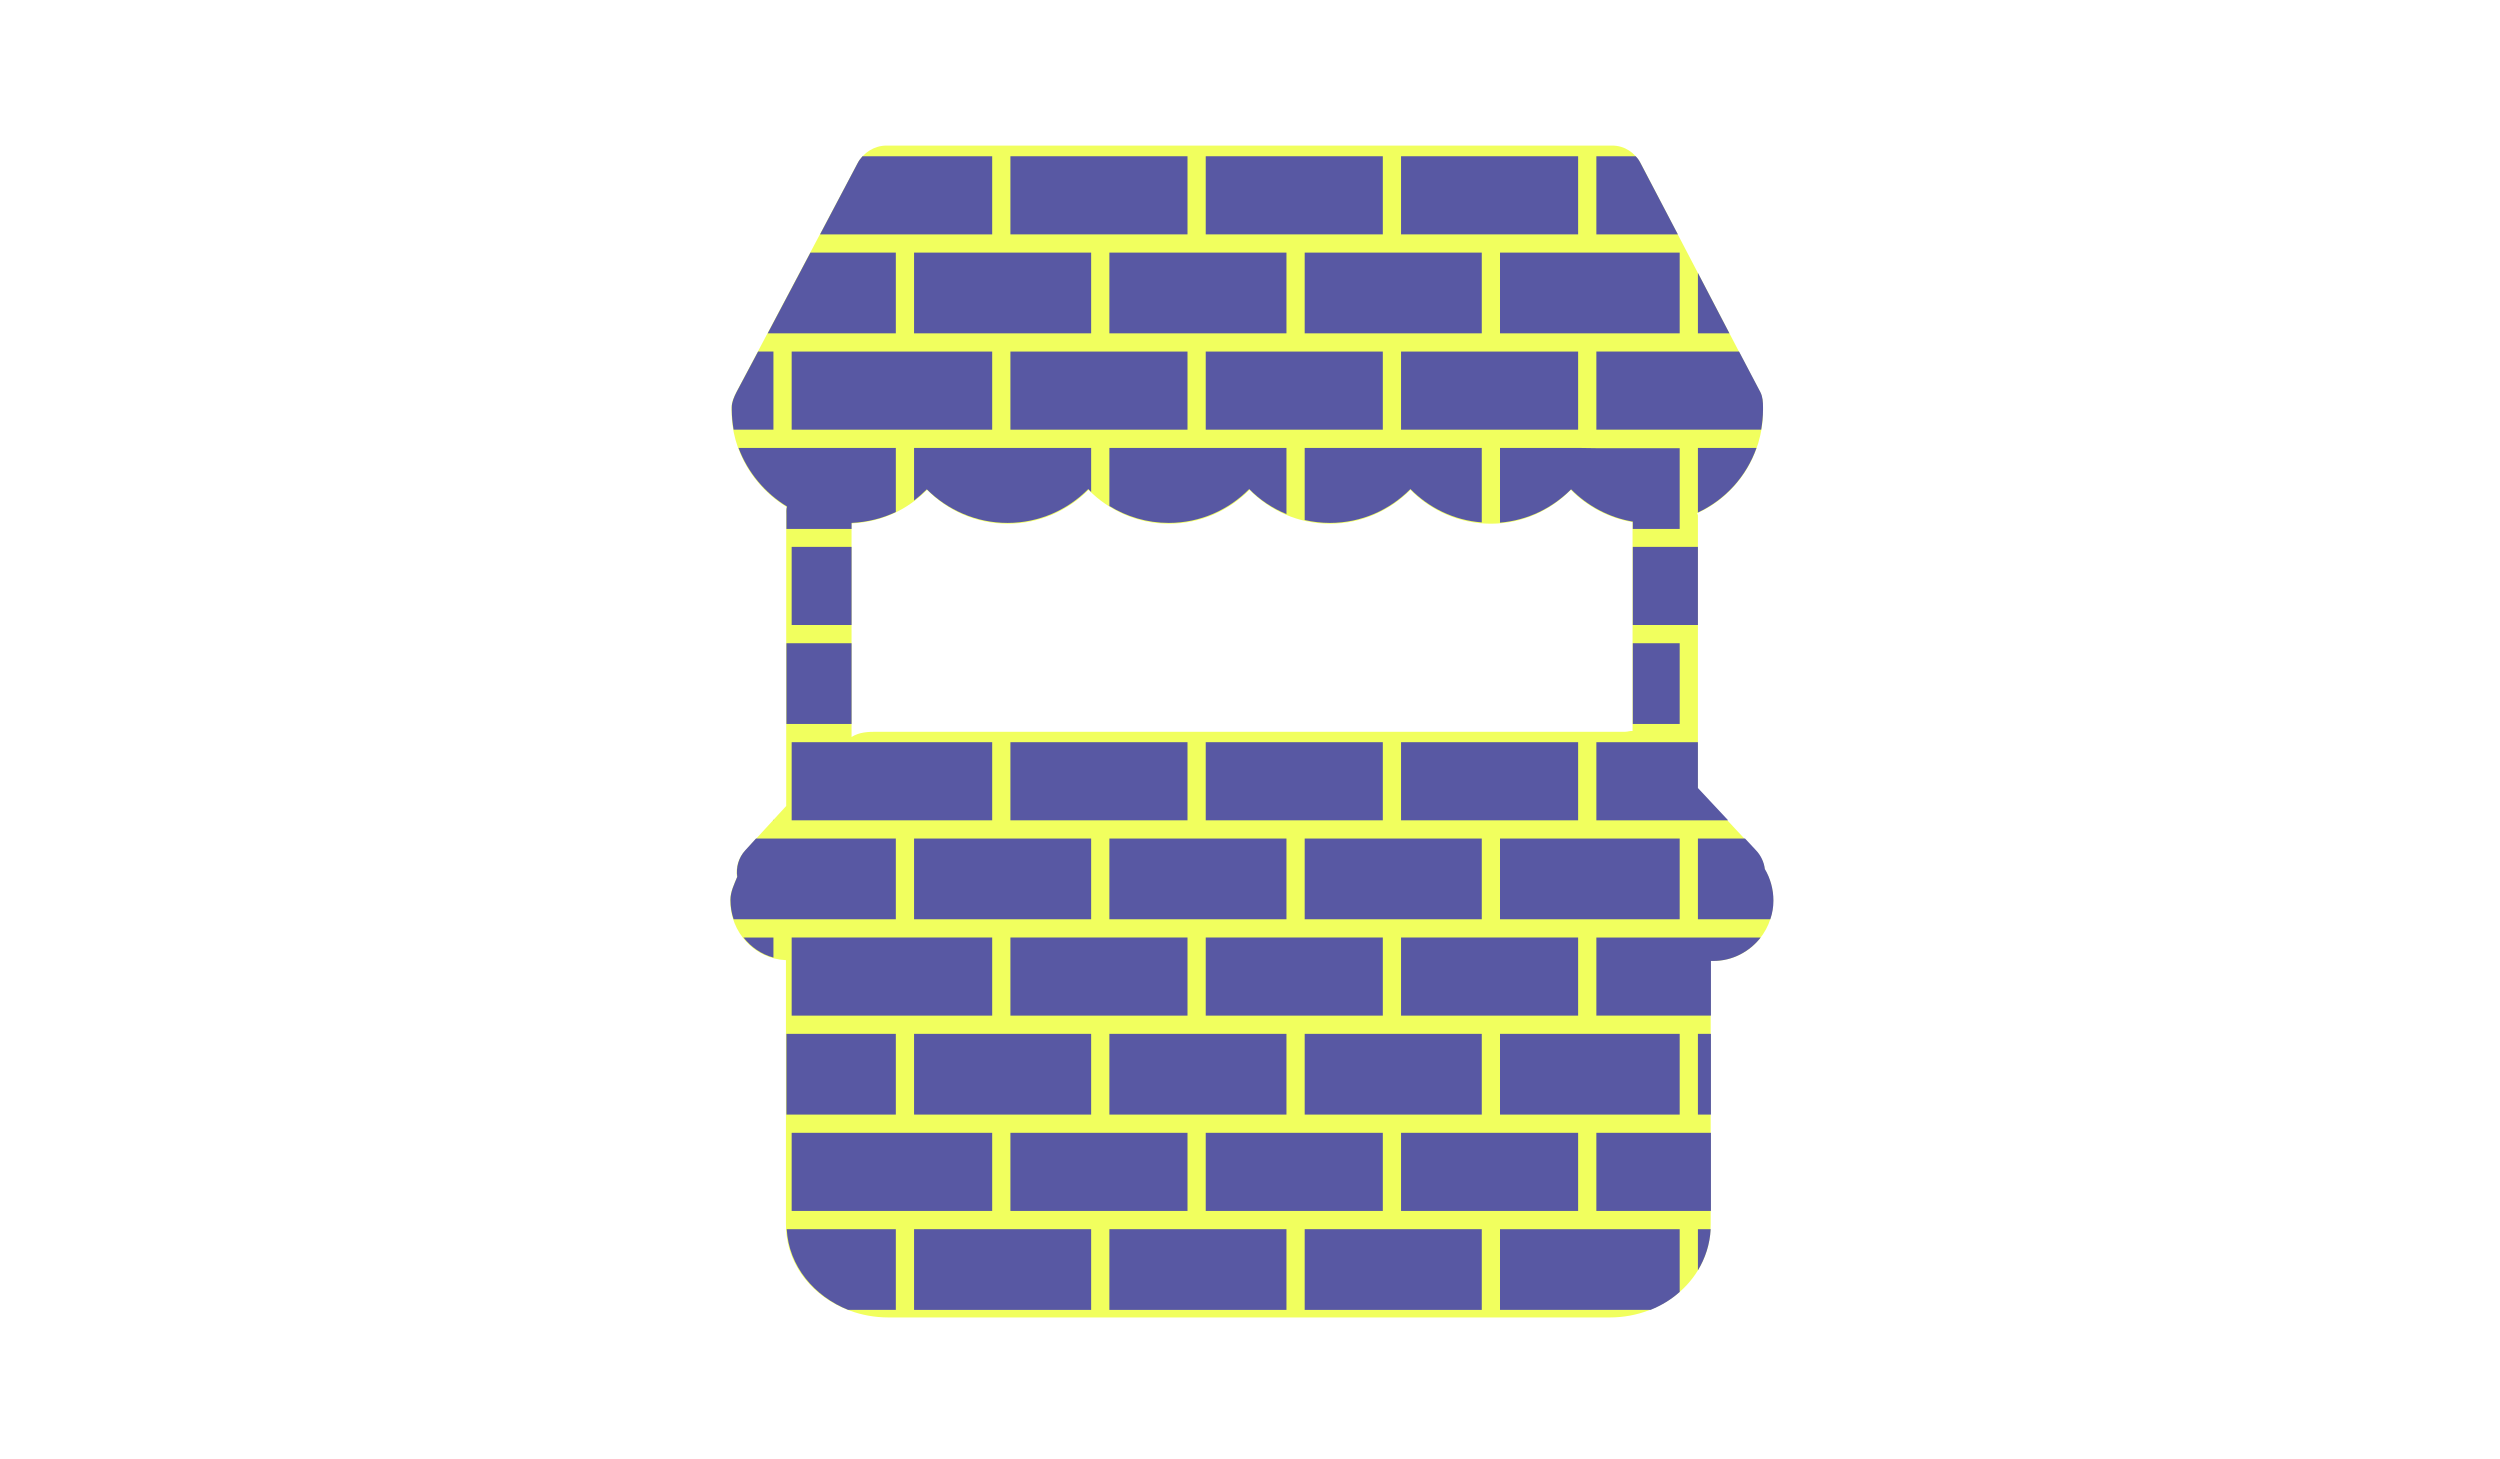
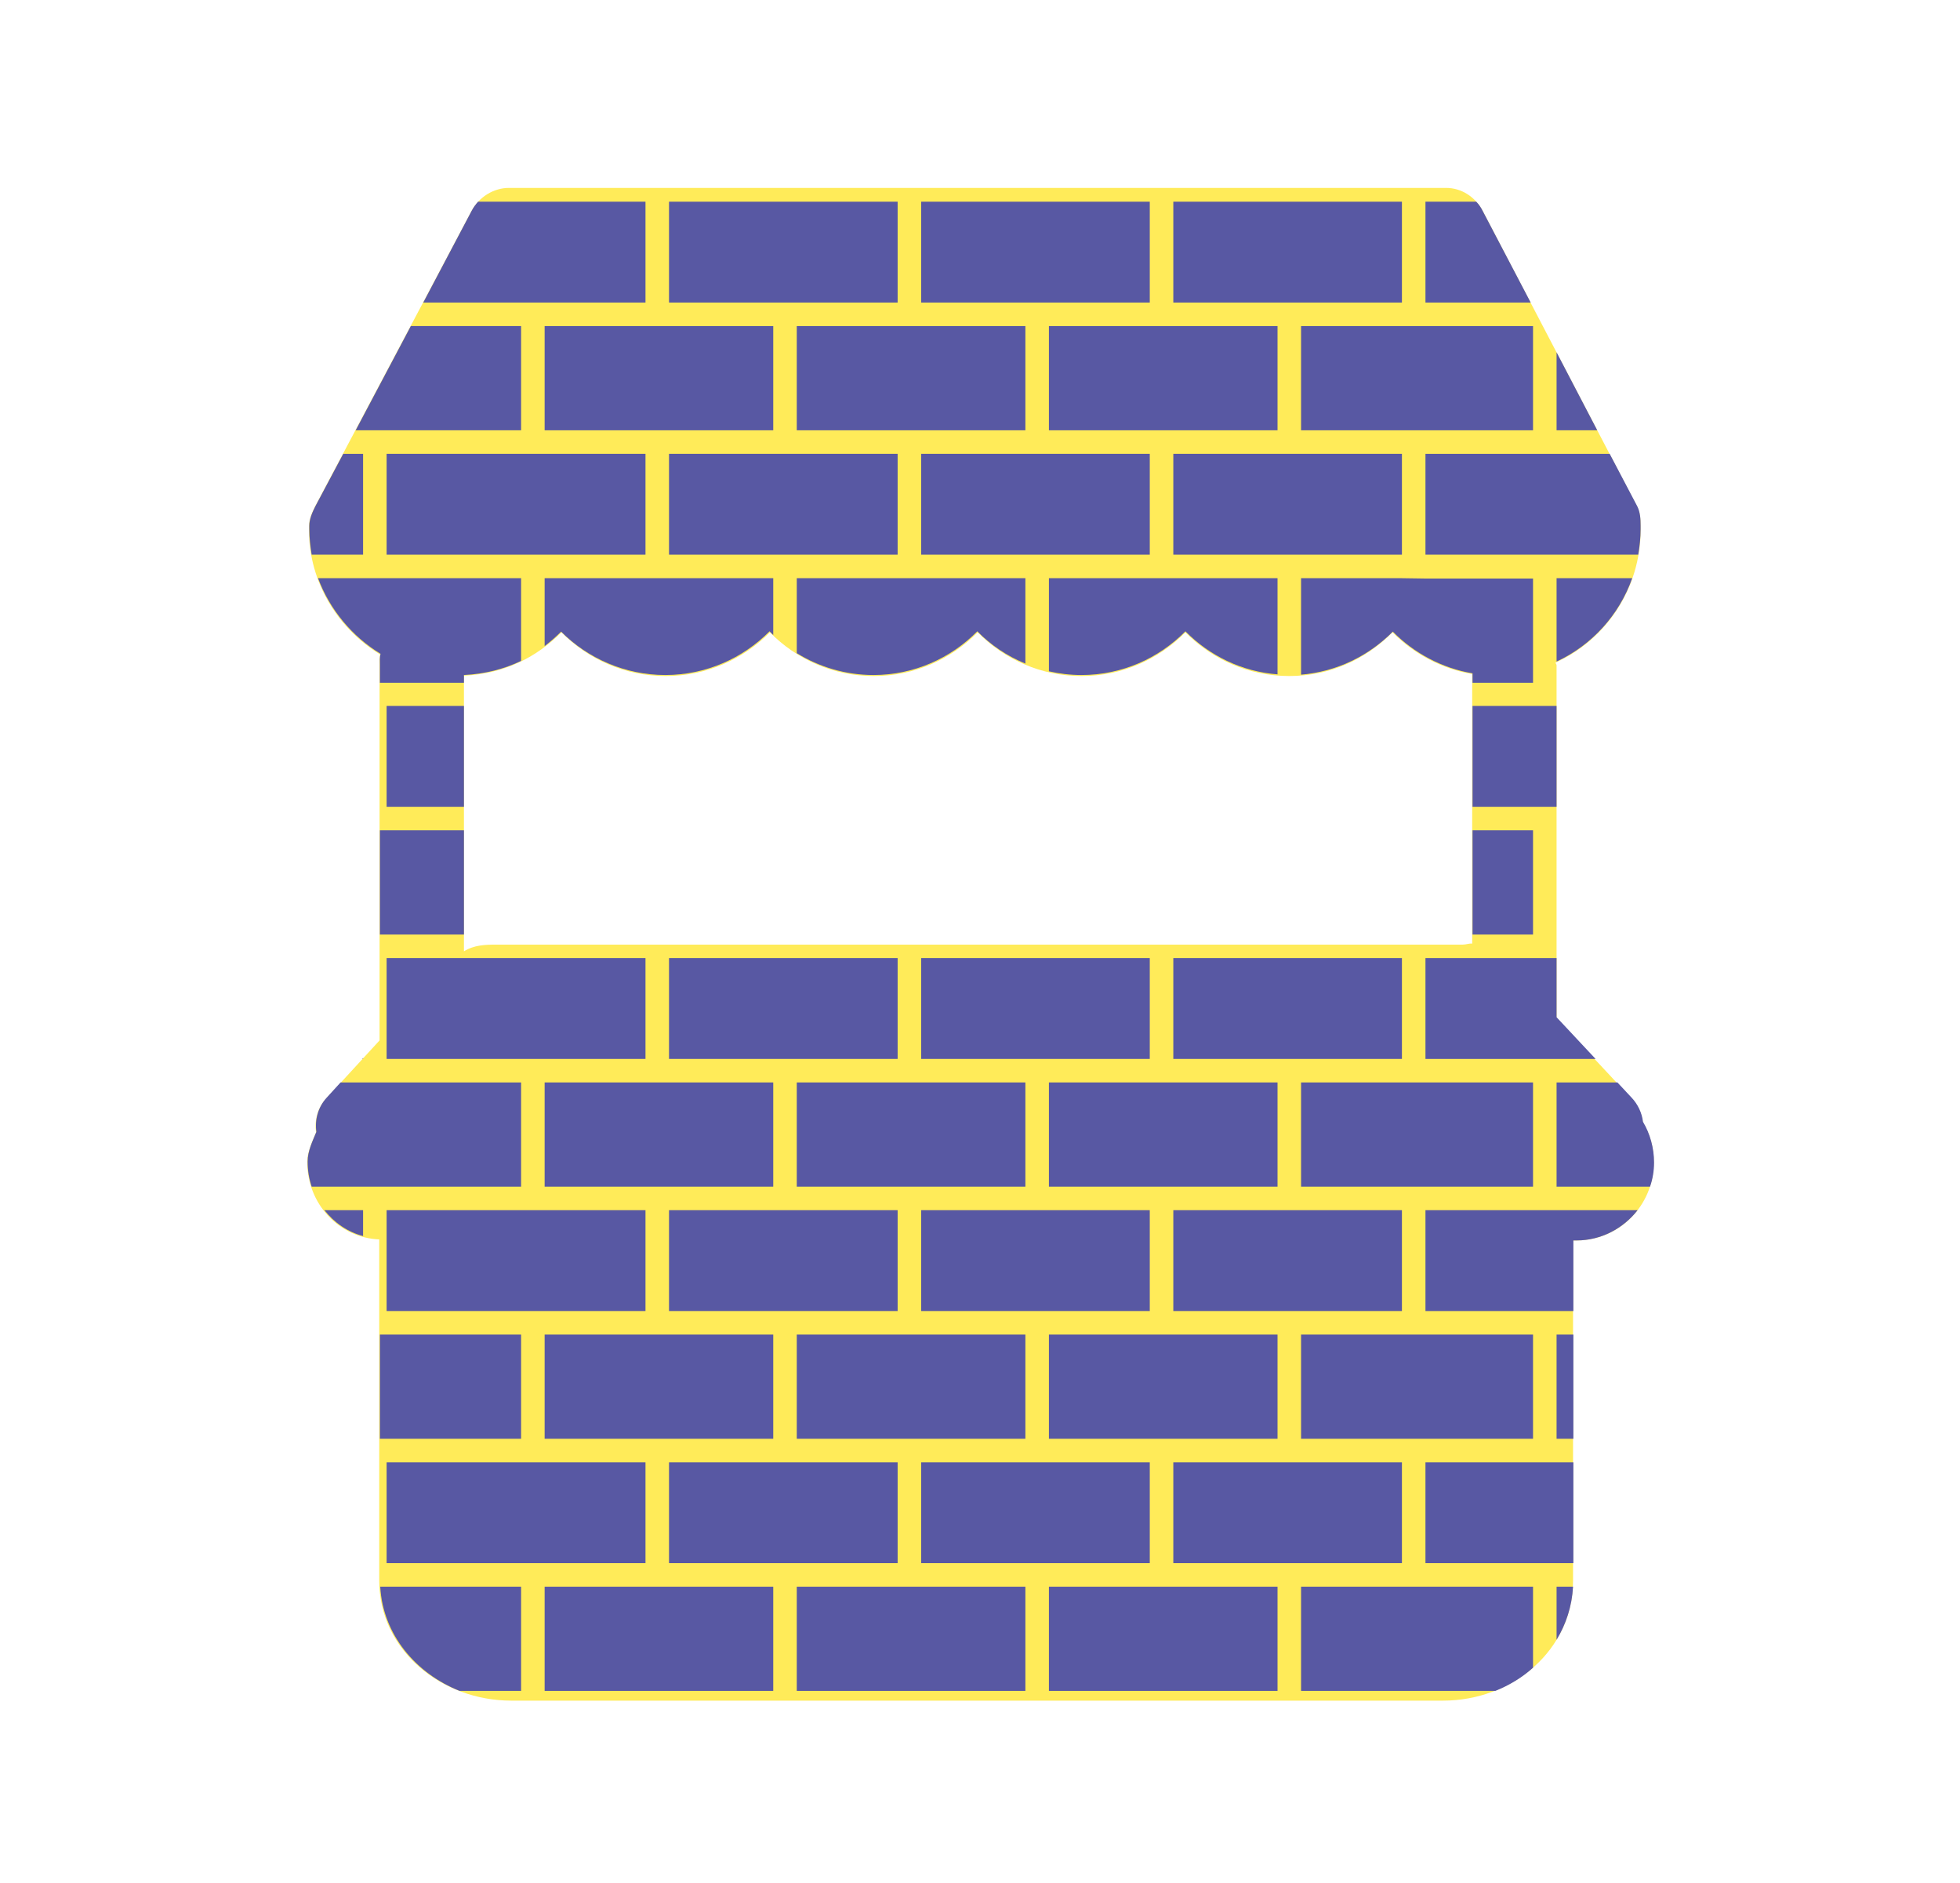
- <svg xmlns="http://www.w3.org/2000/svg" version="1.1" id="Layer_1" x="0px" y="0px" viewBox="0 0 960 560" style="enable-background:new 0 0 960 560;" xml:space="preserve">
+ <svg xmlns="http://www.w3.org/2000/svg" version="1.1" id="Layer_1" x="0px" y="0px" viewBox="189 0 583 560" style="enable-background:new 189 0 583 560;" xml:space="preserve">
  <style type="text/css">
- 	.st0{fill:#F1FF5E;}
+ 	.st0{fill:#FFEB59;}
	.st1{fill:#5858A3;}
</style>
  <g id="mortar">
    <path id="XMLID_1_" class="st0" d="M677.7,334c-0.3-2.6-1.5-5.2-3.4-7.2L652,302.9v-105c0-0.3-0.3-0.5-0.3-0.8   c15-6.8,25.3-22,25.3-39.5v-1c0-2-0.1-4-1-5.8l-46-88.1c-2.2-4.1-6.2-6.8-10.9-6.8H340.4c-4.6,0-8.9,2.7-11.1,6.8l-46.6,88   c-0.9,1.8-1.8,3.8-1.8,5.9v1c0,15.7,8.7,29.5,21.2,37.1c-0.3,1-0.2,2.1-0.2,3.2v111.6l-15.8,17.2c-2.7,2.9-3.6,6.6-3.1,10.2   c-1.1,2.7-2.6,5.7-2.6,8.8c0,12.4,9.4,22.5,21.4,23v101.5c0,20.7,18.5,35.7,39.3,35.7h277.1c20.7,0,38.7-15,38.7-35.7V369h1   c12.7,0,23-10.4,23-23.1C681,341.6,679.8,337.4,677.7,334z M356,188.1c7.9,8,18.9,13,31,13s23.1-5,31-13c7.9,8,18.8,13,30.9,13   s23-5,30.9-13c7.9,8,18.8,13,30.9,13s23-5,30.9-13c7.9,8,18.8,13,30.9,13c12.1,0,22.8-5,30.7-13c6.3,6.4,14.7,10.9,23.7,12.4v80.2   c-1-0.1-1.8,0.3-2.8,0.3H336.7c-3.3,0-6.7,0.1-9.7,2v-82C339,200.4,348.5,195.6,356,188.1z" />
  </g>
  <g id="stall">
</g>
  <g id="Layer_3">
    <g id="XMLID_176_">
      <path id="XMLID_177_" class="st1" d="M448.8,200.8c12.1,0,23-5,30.9-13c4,4.1,8.9,7.4,14.3,9.6V172h-31h-7h-30v22.3    C432.6,198.4,440.5,200.8,448.8,200.8z" />
      <polygon id="XMLID_178_" class="st1" points="426,315 456,315 456,285 426,285 419,285 388,285 388,315 419,315   " />
      <polygon id="XMLID_179_" class="st1" points="606,397 576,397 576,428 606,428 613,428 645,428 645,397 613,397   " />
      <polygon id="XMLID_180_" class="st1" points="494,435 463,435 463,465 531,465 531,435 501,435   " />
      <path id="XMLID_181_" class="st1" d="M606,172h-30v28.7c10.7-0.9,20.1-5.6,27.3-12.8c6.3,6.4,14.7,10.9,23.7,12.4v2.8h18v-31h-32    L606,172L606,172z" />
      <rect id="XMLID_182_" x="627" y="247" class="st1" width="18" height="31" />
      <polygon id="XMLID_183_" class="st1" points="606,322 576,322 576,353 606,353 613,353 645,353 645,322 613,322   " />
      <polygon id="XMLID_184_" class="st1" points="494,285 463,285 463,315 494,315 501,315 531,315 531,285 501,285   " />
      <path id="XMLID_185_" class="st1" d="M531,172h-30v27.7c3.1,0.7,6.3,1.1,9.7,1.1c12.1,0,23-5,30.9-13c7.1,7.2,16.7,12,27.4,12.8    V172h-31H531z" />
      <polygon id="XMLID_186_" class="st1" points="606,97 576,97 576,128 606,128 613,128 645,128 645,97 613,97   " />
      <polygon id="XMLID_187_" class="st1" points="531,322 501,322 501,353 531,353 538,353 569,353 569,322 538,322   " />
      <polygon id="XMLID_188_" class="st1" points="494,135 463,135 463,165 494,165 501,165 531,165 531,135 501,135   " />
      <polygon id="XMLID_189_" class="st1" points="494,360 463,360 463,390 494,390 501,390 531,390 531,360 501,360   " />
      <polygon id="XMLID_190_" class="st1" points="463,353 494,353 494,322 463,322 456,322 426,322 426,353 456,353   " />
      <polygon id="XMLID_191_" class="st1" points="456,397 426,397 426,428 456,428 463,428 494,428 494,397 463,397   " />
      <polygon id="XMLID_192_" class="st1" points="426,165 456,165 456,135 426,135 419,135 388,135 388,165 419,165   " />
      <path id="XMLID_193_" class="st1" d="M645,135h-32v30h32h7h24.3c0.4-2.5,0.7-5,0.7-7.6v-1c0-2-0.1-4-1-5.8l-8.2-15.6H652L645,135    L645,135z" />
      <polygon id="XMLID_194_" class="st1" points="627,210 627,240 645,240 652,240 652,210 645,210   " />
      <polygon id="XMLID_195_" class="st1" points="645,285 613,285 613,315 645,315 652,315 663.6,315 652,302.6 652,285   " />
      <path id="XMLID_196_" class="st1" d="M613,472h-7h-30v31h57.8c4.2-1.7,8-4,11.2-6.9V472H613z" />
      <path id="XMLID_197_" class="st1" d="M652,353h27.8c0.8-2.3,1.2-4.7,1.2-7.2c0-4.3-1.2-8.6-3.3-12.1c-0.3-2.6-1.5-5.2-3.4-7.2    l-4.2-4.5H652V353z" />
      <path id="XMLID_198_" class="st1" d="M314.9,90H344h37V60h-49.8c-0.7,0.8-1.4,1.7-1.9,2.7L314.9,90z" />
      <path id="XMLID_199_" class="st1" d="M613,90h31.3L630,62.7c-0.5-1-1.1-1.9-1.9-2.7H613V90z" />
      <rect id="XMLID_200_" x="304" y="210" class="st1" width="23" height="30" />
      <path id="XMLID_201_" class="st1" d="M652,360h-7h-32v30h32h7h5v-21h1c7.3,0,13.9-3.6,18.1-9H652z" />
      <polygon id="XMLID_202_" class="st1" points="344,165 381,165 381,135 344,135 304,135 304,165   " />
      <polygon id="XMLID_203_" class="st1" points="297,315 297,314.7 296.8,315   " />
      <polygon id="XMLID_204_" class="st1" points="381,315 381,285 344,285 304,285 304,315 344,315   " />
      <polygon id="XMLID_205_" class="st1" points="652,435 645,435 613,435 613,465 657,465 657,435   " />
      <polygon id="XMLID_206_" class="st1" points="381,390 381,360 344,360 304,360 304,390 344,390   " />
      <polygon id="XMLID_207_" class="st1" points="381,435 344,435 304,435 304,465 381,465   " />
      <polygon id="XMLID_208_" class="st1" points="569,285 538,285 538,315 569,315 576,315 606,315 606,285 576,285   " />
      <polygon id="XMLID_209_" class="st1" points="388,90 419,90 426,90 456,90 456,60 388,60   " />
      <polygon id="XMLID_210_" class="st1" points="344,128 344,97 311.2,97 294.8,128   " />
      <path id="XMLID_211_" class="st1" d="M281,156.4v1c0,2.6,0.3,5.1,0.7,7.6H297v-30h-5.9l-8.3,15.6C281.9,152.4,281,154.4,281,156.4    z" />
      <polygon id="XMLID_212_" class="st1" points="463,90 494,90 501,90 531,90 531,60 463,60   " />
      <path id="XMLID_213_" class="st1" d="M652,172v24.8c10.5-4.9,18.6-13.8,22.5-24.8H652z" />
      <polygon id="XMLID_214_" class="st1" points="351,322 351,353 381,353 388,353 419,353 419,322 388,322 381,322   " />
      <polygon id="XMLID_215_" class="st1" points="652,128 664.1,128 652,104.8   " />
      <polygon id="XMLID_216_" class="st1" points="538,90 569,90 576,90 606,90 606,60 538,60   " />
      <path id="XMLID_217_" class="st1" d="M302.2,194.5c-0.3,1-0.2,2.1-0.2,3.2v5.4h25v-2.3c6.3-0.3,12-1.8,17-4.2V172h-60.4    C287.1,181.4,293.8,189.4,302.2,194.5z" />
      <path id="XMLID_218_" class="st1" d="M344,472h-41.9c0.8,14.3,10.6,25.8,23.6,31H344V472z" />
      <path id="XMLID_219_" class="st1" d="M652,472v15.8c2.8-4.6,4.6-10,4.9-15.8H652z" />
      <rect id="XMLID_220_" x="302" y="397" class="st1" width="42" height="31" />
      <rect id="XMLID_221_" x="302" y="247" class="st1" width="25" height="31" />
      <path id="XMLID_222_" class="st1" d="M283.1,336.7c-1.1,2.7-2.6,5.7-2.6,8.8c0,2.6,0.4,5.1,1.2,7.5H344v-31h-53.7l-4.1,4.5    C283.6,329.3,282.6,333.1,283.1,336.7z" />
      <path id="XMLID_223_" class="st1" d="M297,367.7V360h-11.5C288.4,363.7,292.4,366.5,297,367.7z" />
      <rect id="XMLID_224_" x="652" y="397" class="st1" width="5" height="31" />
      <polygon id="XMLID_225_" class="st1" points="569,428 569,397 538,397 531,397 501,397 501,428 531,428 538,428   " />
      <polygon id="XMLID_226_" class="st1" points="569,360 538,360 538,390 569,390 576,390 606,390 606,360 576,360   " />
      <polygon id="XMLID_227_" class="st1" points="569,135 538,135 538,165 569,165 576,165 606,165 606,135 576,135   " />
      <polygon id="XMLID_228_" class="st1" points="456,435 426,435 419,435 388,435 388,465 456,465   " />
      <polygon id="XMLID_229_" class="st1" points="426,390 456,390 456,360 426,360 419,360 388,360 388,390 419,390   " />
      <polygon id="XMLID_230_" class="st1" points="351,397 351,428 381,428 388,428 419,428 419,397 388,397 381,397   " />
      <polygon id="XMLID_231_" class="st1" points="531,97 501,97 501,128 531,128 538,128 569,128 569,97 538,97   " />
      <polygon id="XMLID_232_" class="st1" points="456,97 426,97 426,128 456,128 463,128 494,128 494,97 463,97   " />
      <polygon id="XMLID_233_" class="st1" points="494,472 463,472 456,472 426,472 426,503 494,503   " />
      <polygon id="XMLID_234_" class="st1" points="606,435 576,435 569,435 538,435 538,465 606,465   " />
      <polygon id="XMLID_235_" class="st1" points="419,472 381,472 351,472 351,503 419,503   " />
      <polygon id="XMLID_236_" class="st1" points="569,472 538,472 531,472 501,472 501,503 569,503   " />
      <path id="XMLID_237_" class="st1" d="M386.9,200.8c12.1,0,23.1-5,31-13c0.4,0.4,0.7,0.7,1.1,1.1V172h-31h-7h-30v20.2    c1.7-1.3,3.4-2.8,4.9-4.3C363.8,195.8,374.8,200.8,386.9,200.8z" />
      <polygon id="XMLID_238_" class="st1" points="381,97 351,97 351,128 381,128 388,128 419,128 419,97 388,97   " />
    </g>
  </g>
</svg>
